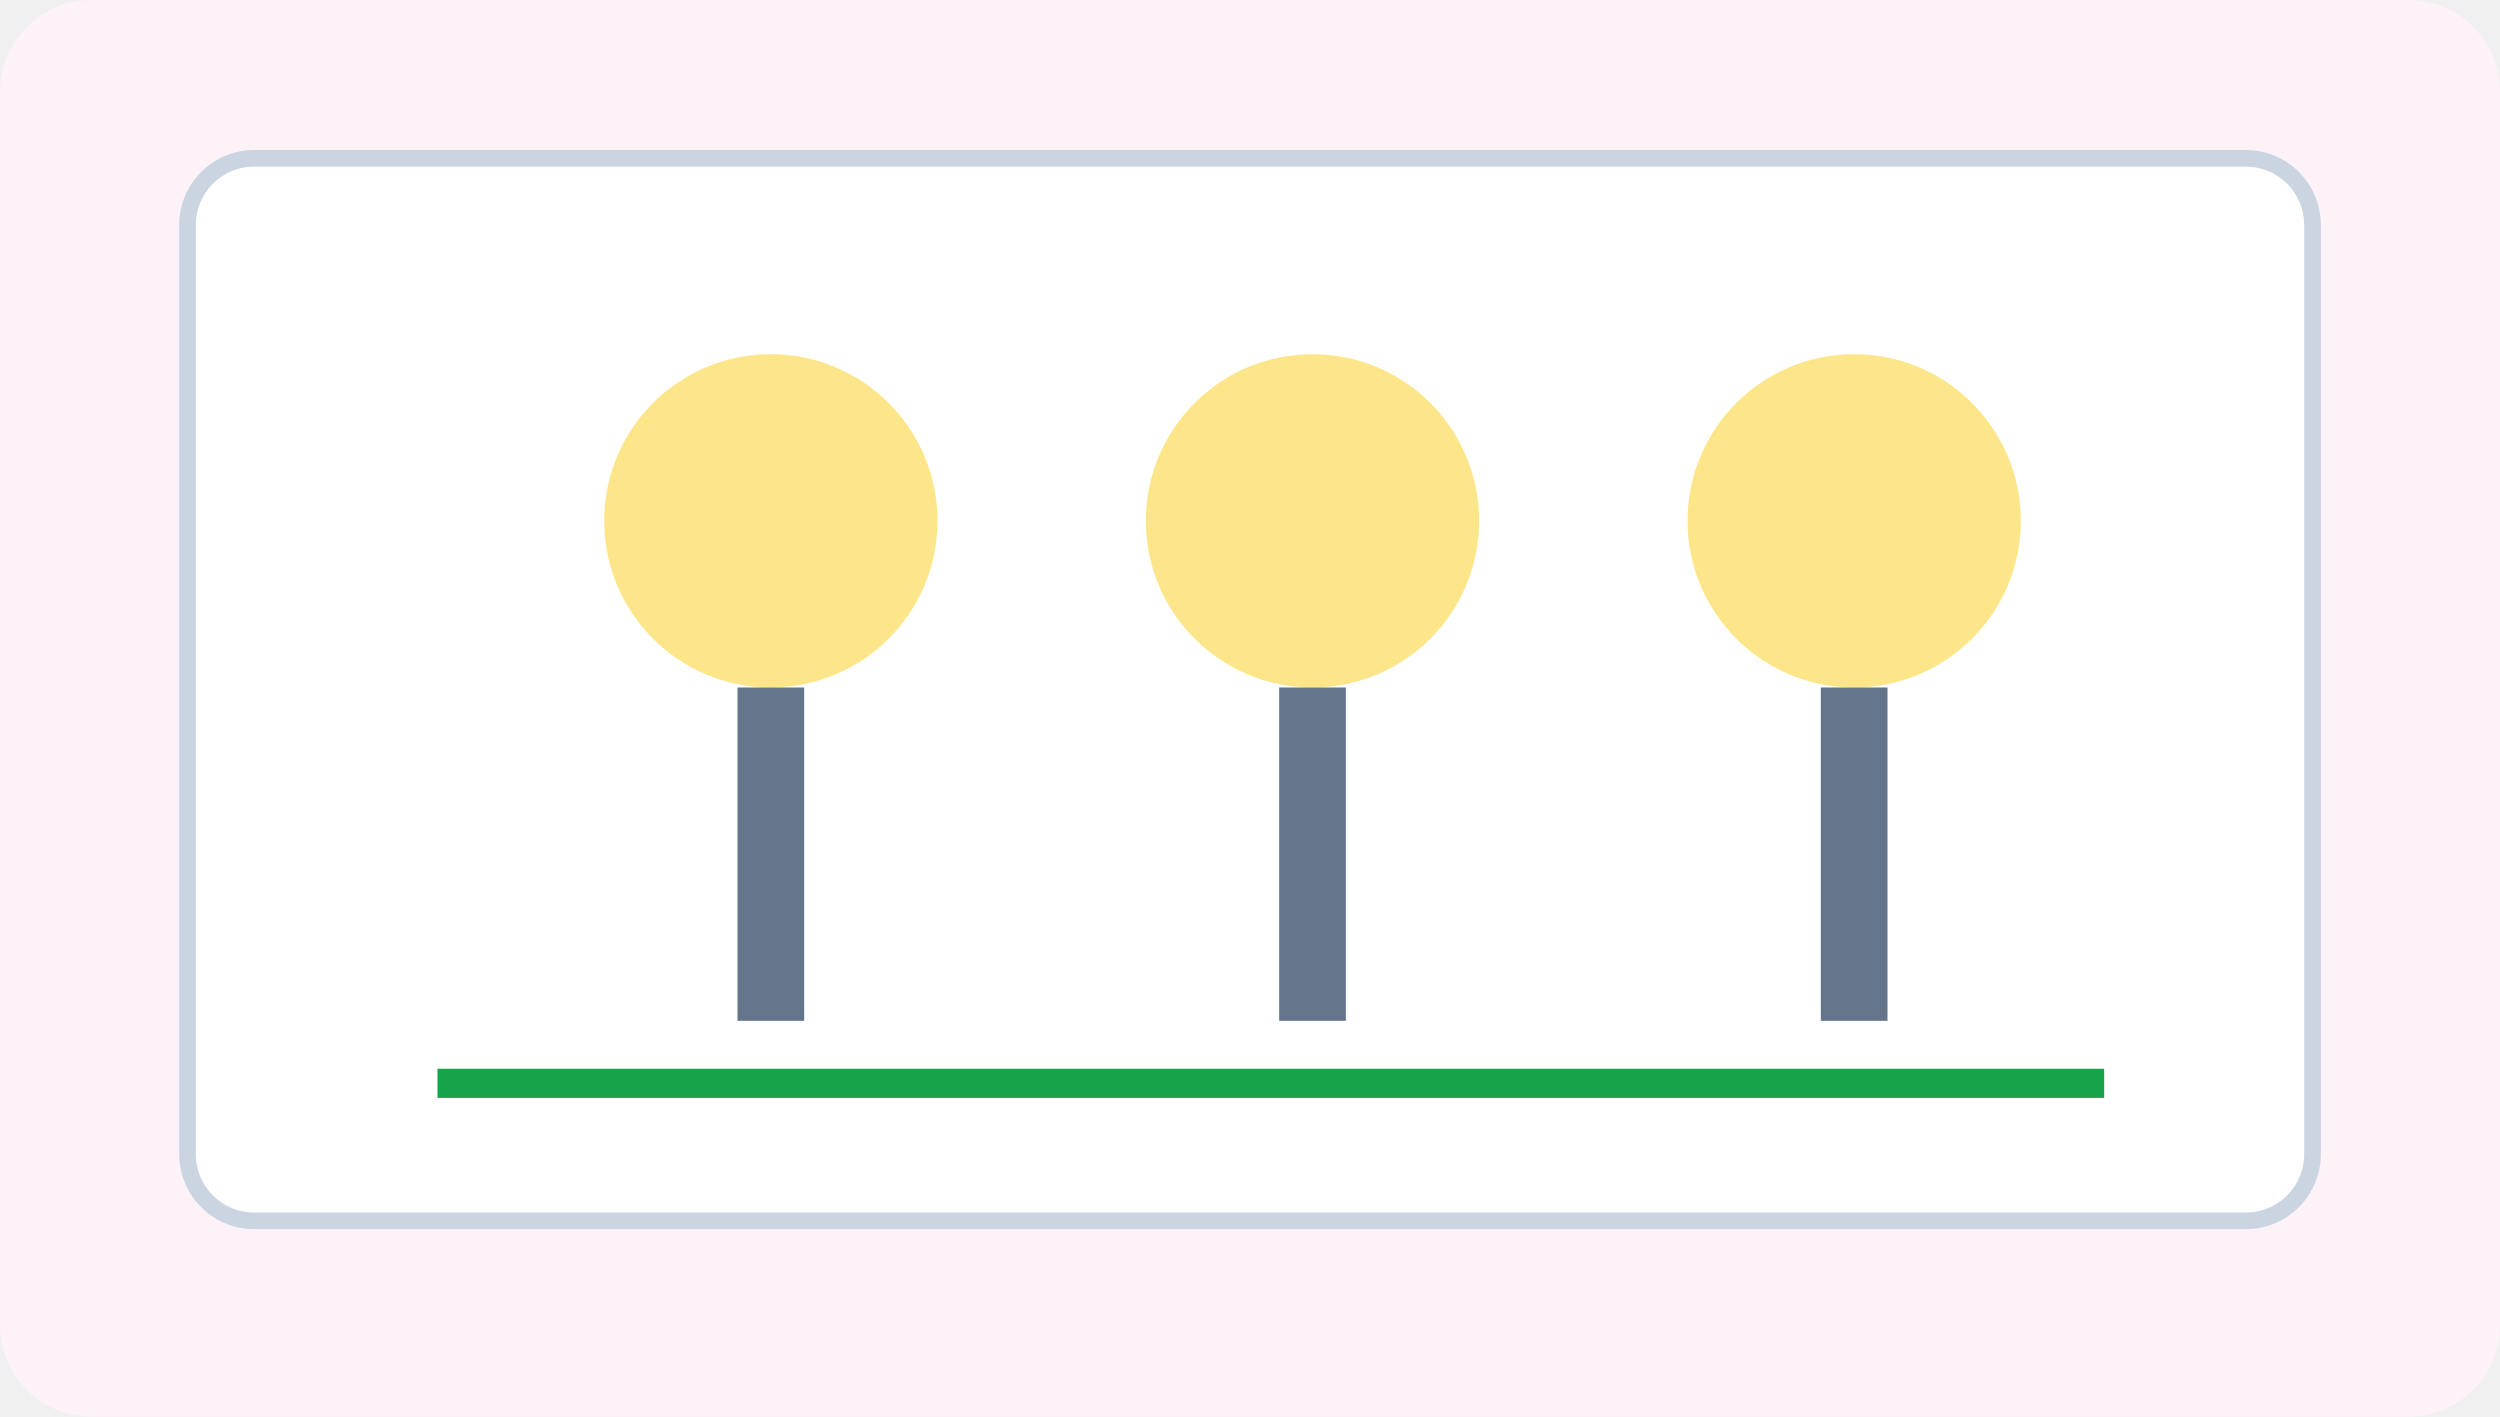
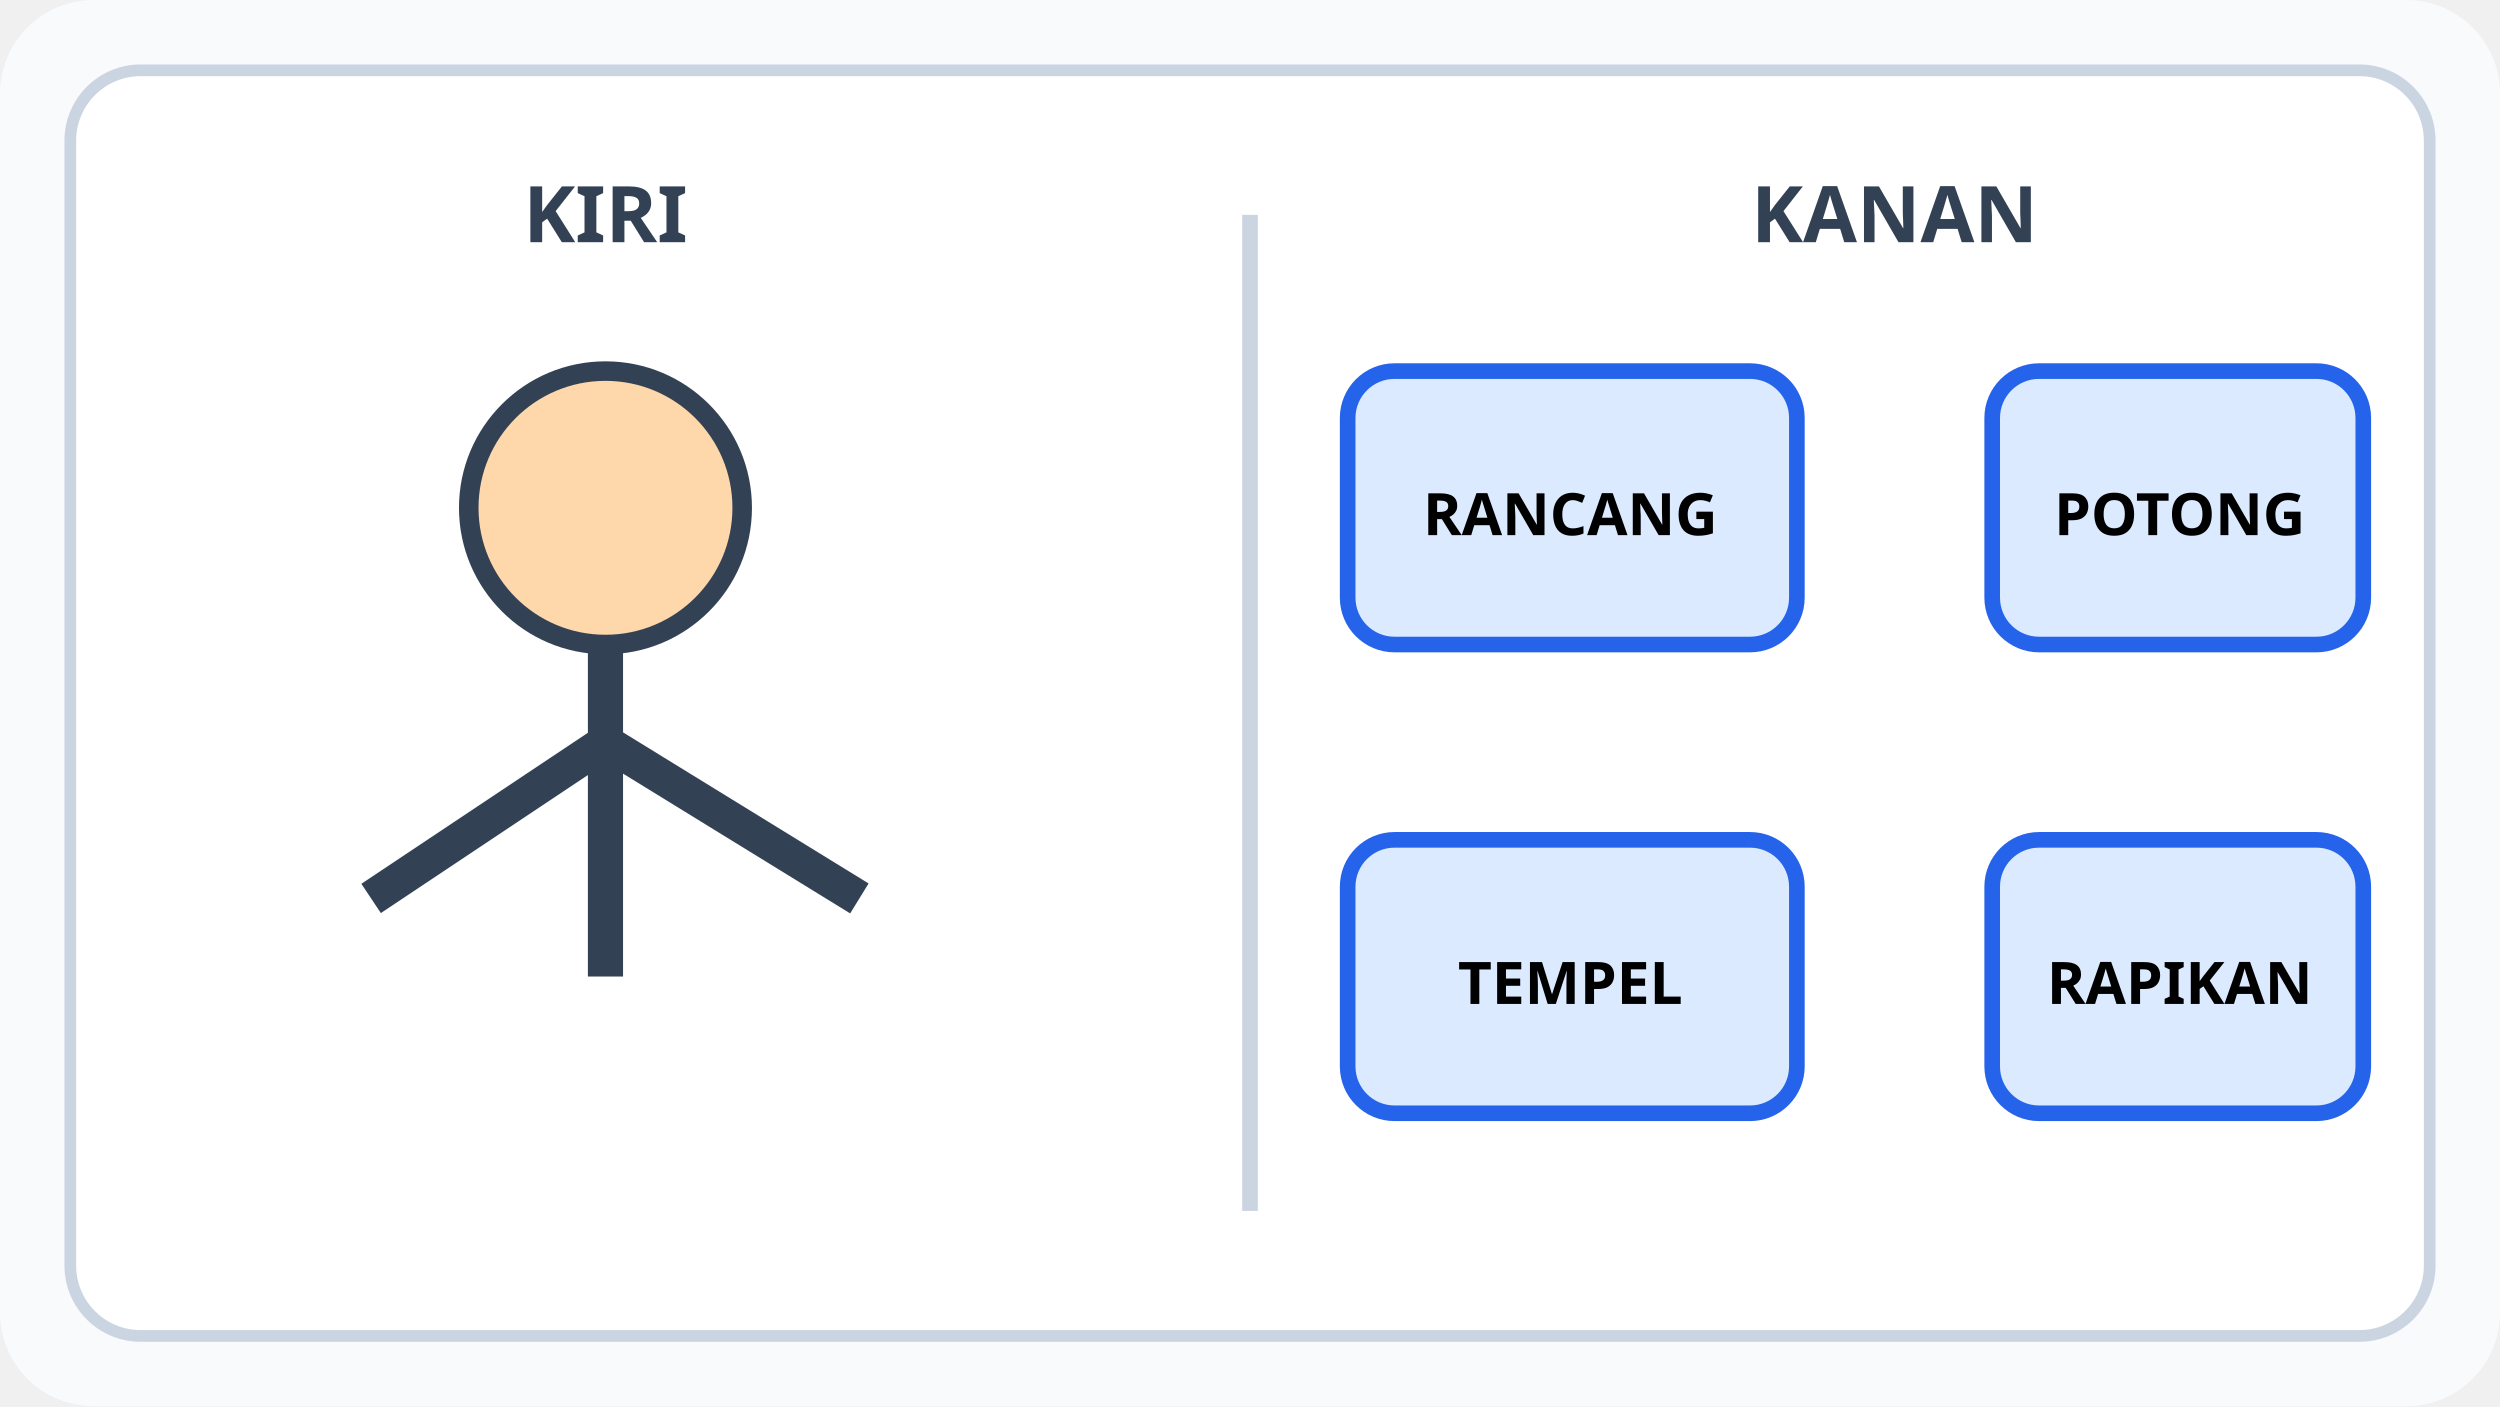
- <svg xmlns="http://www.w3.org/2000/svg" viewBox="0 0 600 340" width="600" height="340" role="img" aria-label="Stimulus Seni Rupa Bab 4 gambar 9">
-   <rect width="600" height="340" rx="22" fill="#fdf2f8" />
-   <rect x="45" y="38" width="510" height="255" rx="16" fill="#fff" stroke="#cbd5e1" stroke-width="4" />
-   <g>
-     <circle cx="185" cy="125" r="40" fill="#fde68a" />
-     <circle cx="315" cy="125" r="40" fill="#fde68a" />
-     <circle cx="445" cy="125" r="40" fill="#fde68a" />
-     <path d="M185 165 V245 M315 165 V245 M445 165 V245" stroke="#64748b" stroke-width="16" />
+ <svg xmlns="http://www.w3.org/2000/svg" viewBox="0 0 640 360" role="img" aria-labelledby="title desc">
+   <rect width="640" height="360" rx="24" fill="#f8fafc" />
+   <rect x="18" y="18" width="604" height="324" rx="18" fill="#fff" stroke="#cbd5e1" stroke-width="3" />
+   <line x1="320" y1="55" x2="320" y2="310" stroke="#cbd5e1" stroke-width="4" />
+   <text x="155" y="62" text-anchor="middle" font-family="sans-serif" font-size="20" font-weight="700" fill="#334155">KIRI</text>
+   <text x="485" y="62" text-anchor="middle" font-family="sans-serif" font-size="20" font-weight="700" fill="#334155">KANAN</text>
+   <circle cx="155" cy="130" r="35" fill="#fed7aa" stroke="#334155" stroke-width="5" />
+   <path d="M155 165 L155 250 M155 190 L95 230 M155 190 L220 230" stroke="#334155" stroke-width="9" fill="none" />
+   <g font-family="sans-serif" font-size="15" font-weight="700" text-anchor="middle">
+     <g fill="#dbeafe" stroke="#2563eb" stroke-width="4">
+       <rect x="345" y="95" width="115" height="70" rx="12" />
+       <rect x="510" y="95" width="95" height="70" rx="12" />
+       <rect x="345" y="215" width="115" height="70" rx="12" />
+       <rect x="510" y="215" width="95" height="70" rx="12" />
+     </g>
+     <text x="402" y="137">RANCANG</text>
+     <text x="558" y="137">POTONG</text>
+     <text x="402" y="257">TEMPEL</text>
+     <text x="558" y="257">RAPIKAN</text>
  </g>
-   <path d="M105 260 H505" stroke="#16a34a" stroke-width="7" />
</svg>
